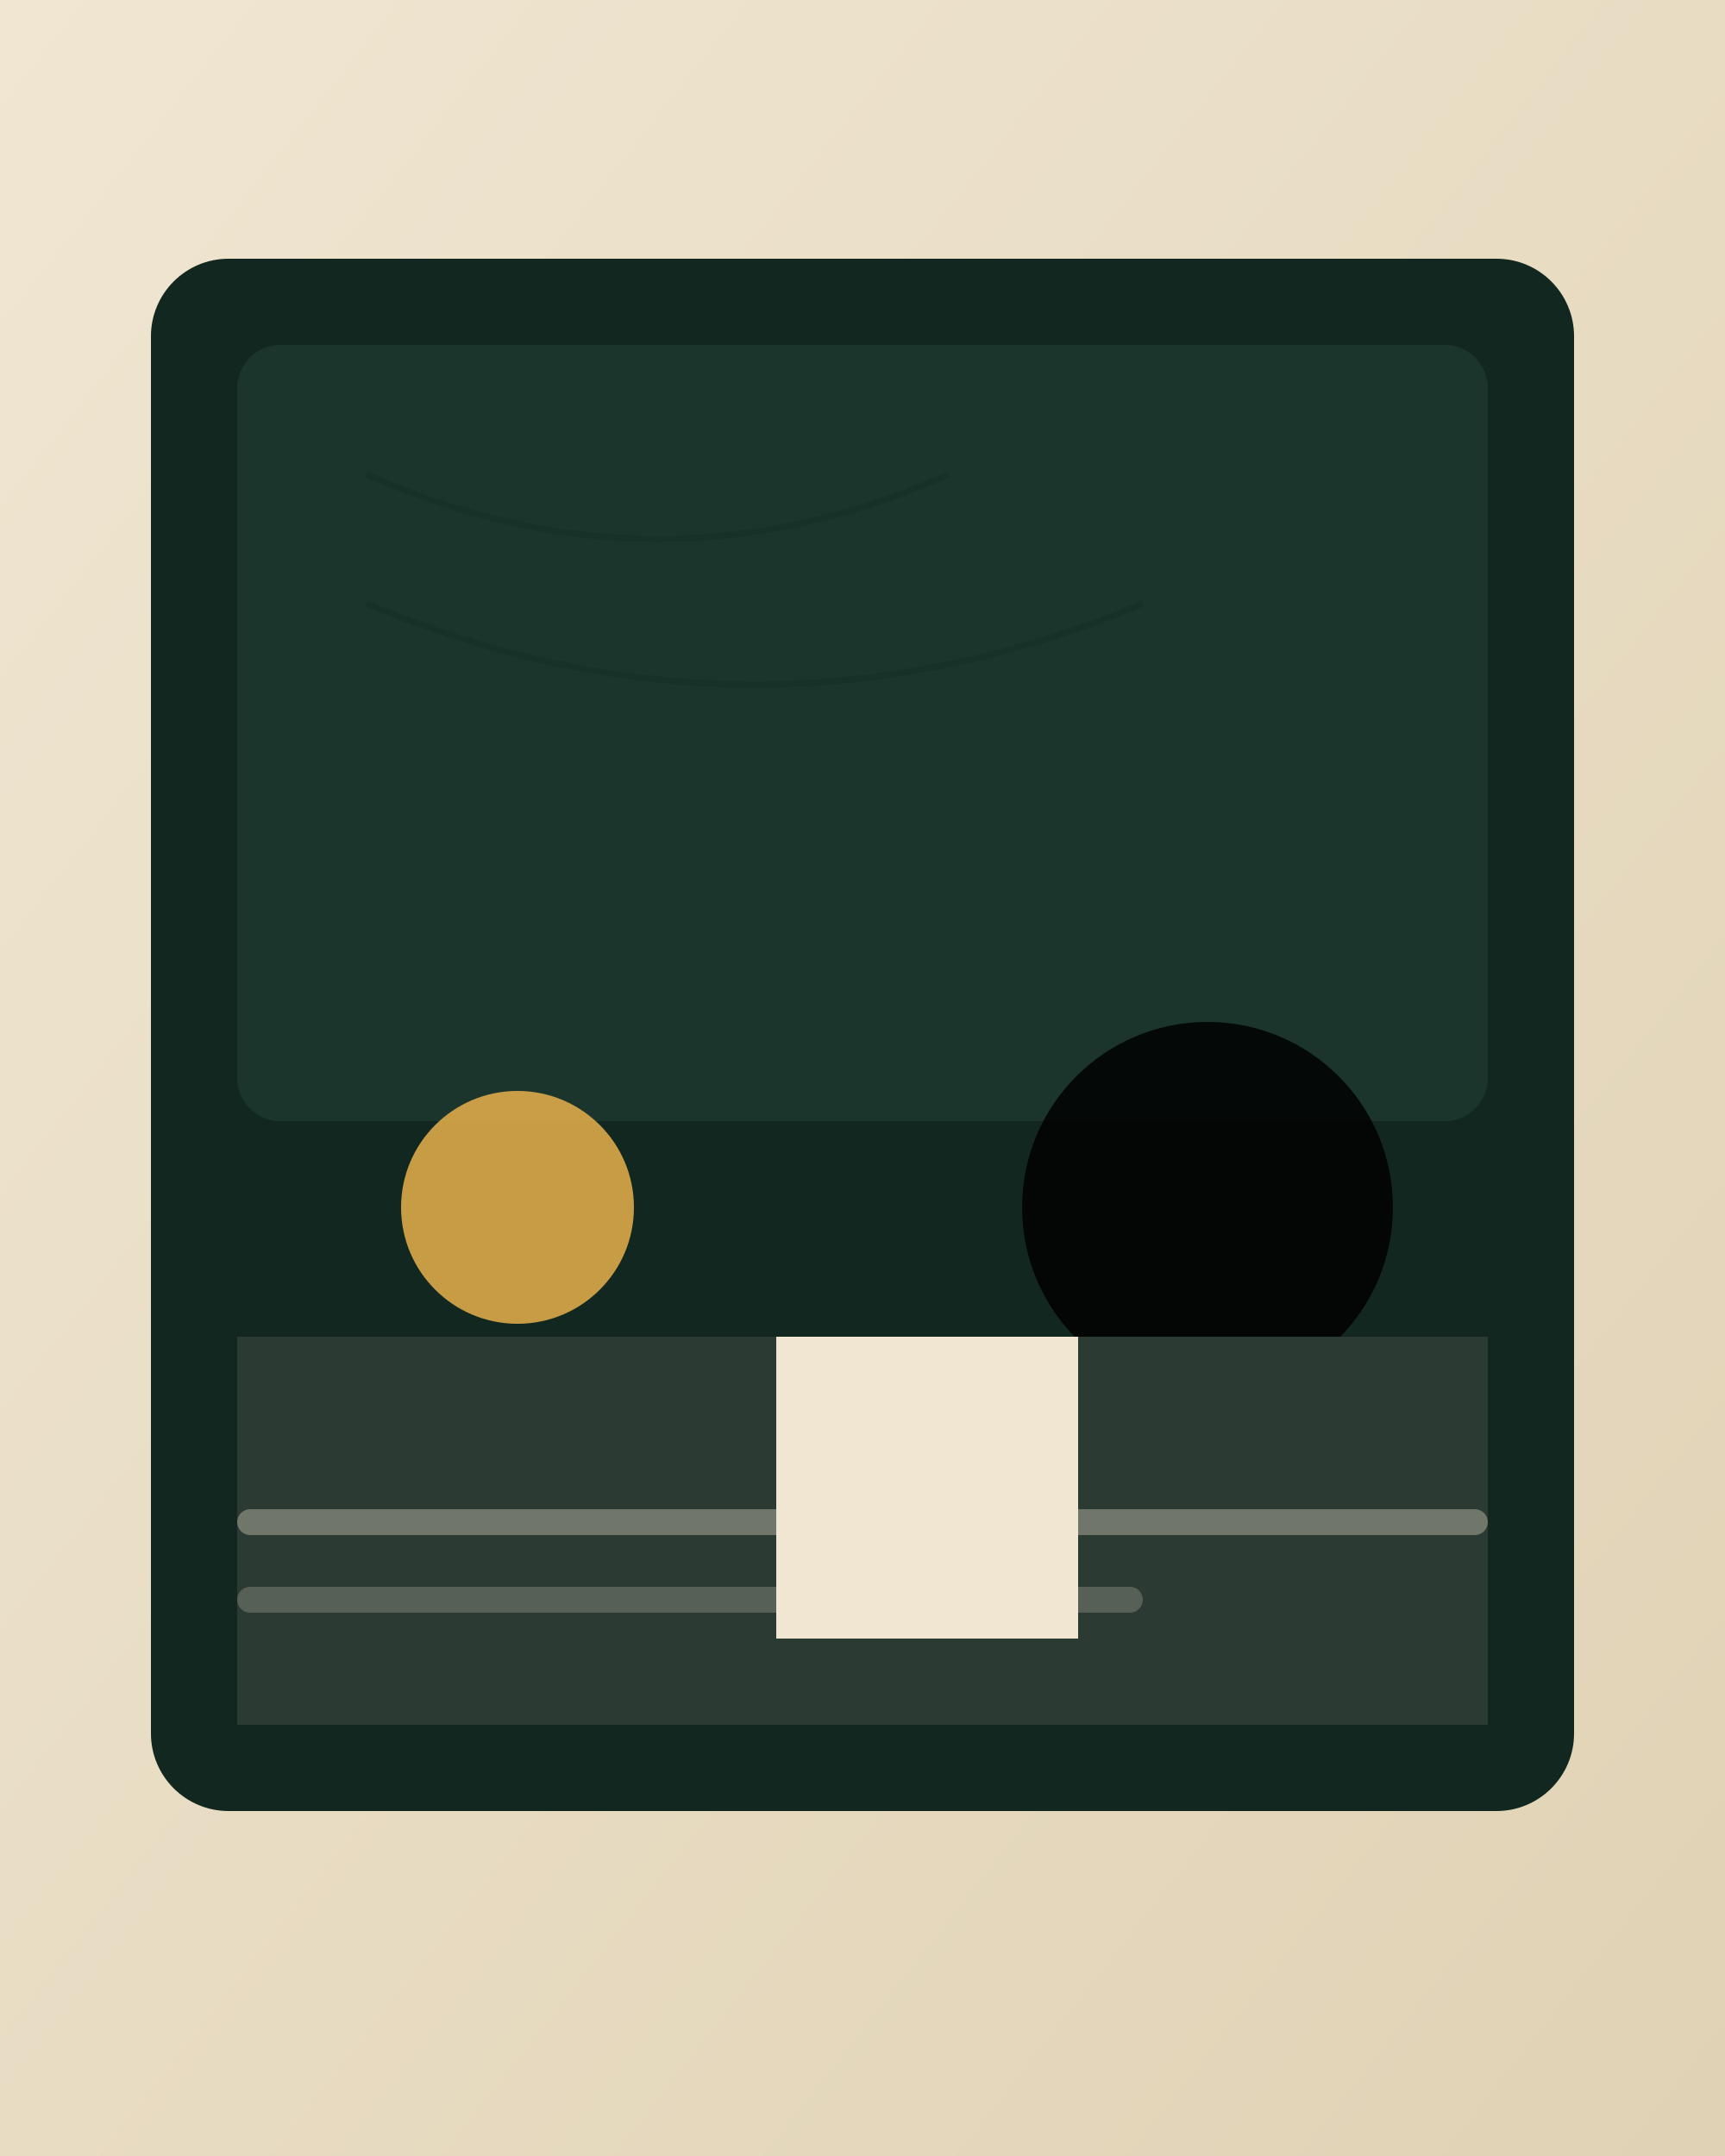
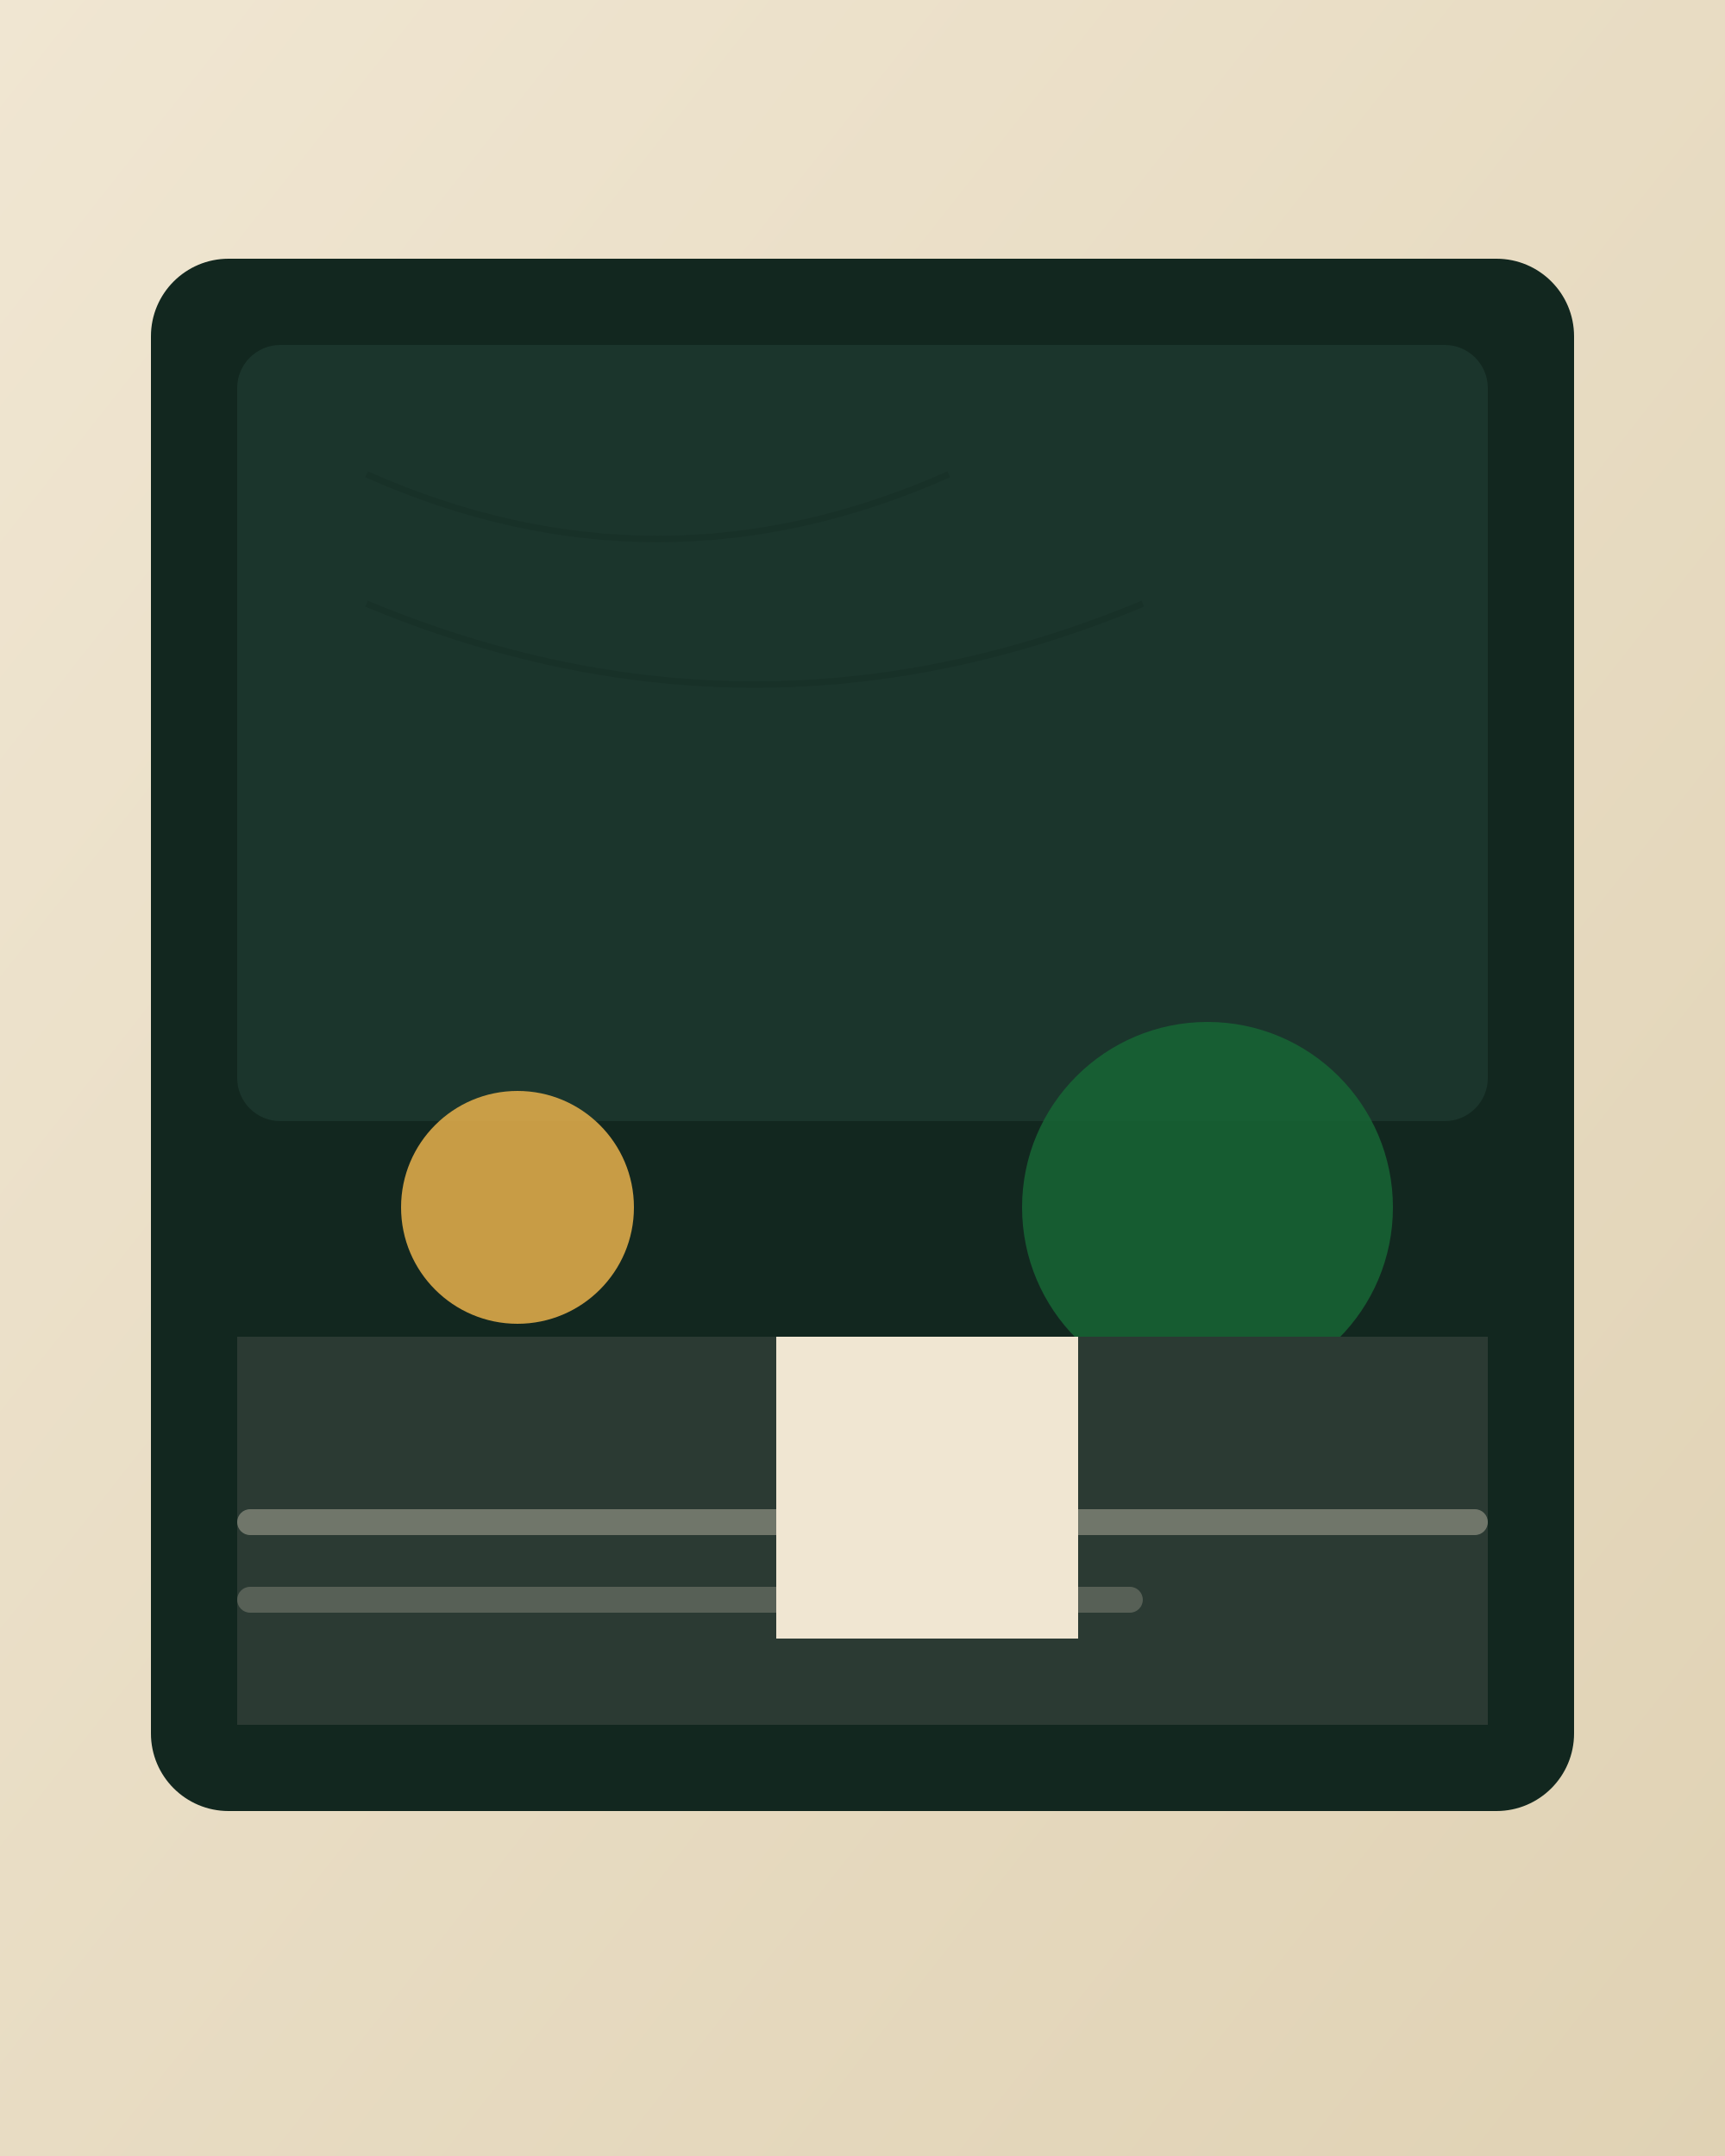
<svg xmlns="http://www.w3.org/2000/svg" viewBox="0 0 800 1000" role="img" aria-label="Zdjęcie przy pracy">
  <defs>
    <linearGradient id="bg2" x1="0" y1="0" x2="1" y2="1">
      <stop offset="0" stop-color="#f0e6d2" />
      <stop offset="1" stop-color="#e0d2b4" />
    </linearGradient>
  </defs>
  <rect width="800" height="1000" fill="url(#bg2)" />
  <rect x="70" y="120" width="660" height="720" rx="36" fill="#12271f" />
  <rect x="110" y="160" width="580" height="360" rx="20" fill="#1b352c" />
-   <circle cx="560" cy="560" r="86" fill="{{KOLOR}}" opacity="0.85" />
+   <circle cx="560" cy="560" r="86" fill="#166534" opacity="0.85" />
  <circle cx="240" cy="560" r="54" fill="#e8b04b" opacity="0.85" />
  <path d="M110 620h580v180H110z" fill="#2b3a33" />
  <path d="M360 620h140v140H360z" fill="#f0e6d2" />
  <rect x="110" y="700" width="580" height="12" rx="6" fill="#f0e6d2" opacity="0.35" />
  <rect x="110" y="736" width="420" height="12" rx="6" fill="#f0e6d2" opacity="0.22" />
  <g opacity="0.3" stroke="#12271f" stroke-width="3" fill="none">
    <path d="M170 220c90 40 180 40 270 0" />
    <path d="M170 280c120 50 240 50 360 0" />
  </g>
</svg>
